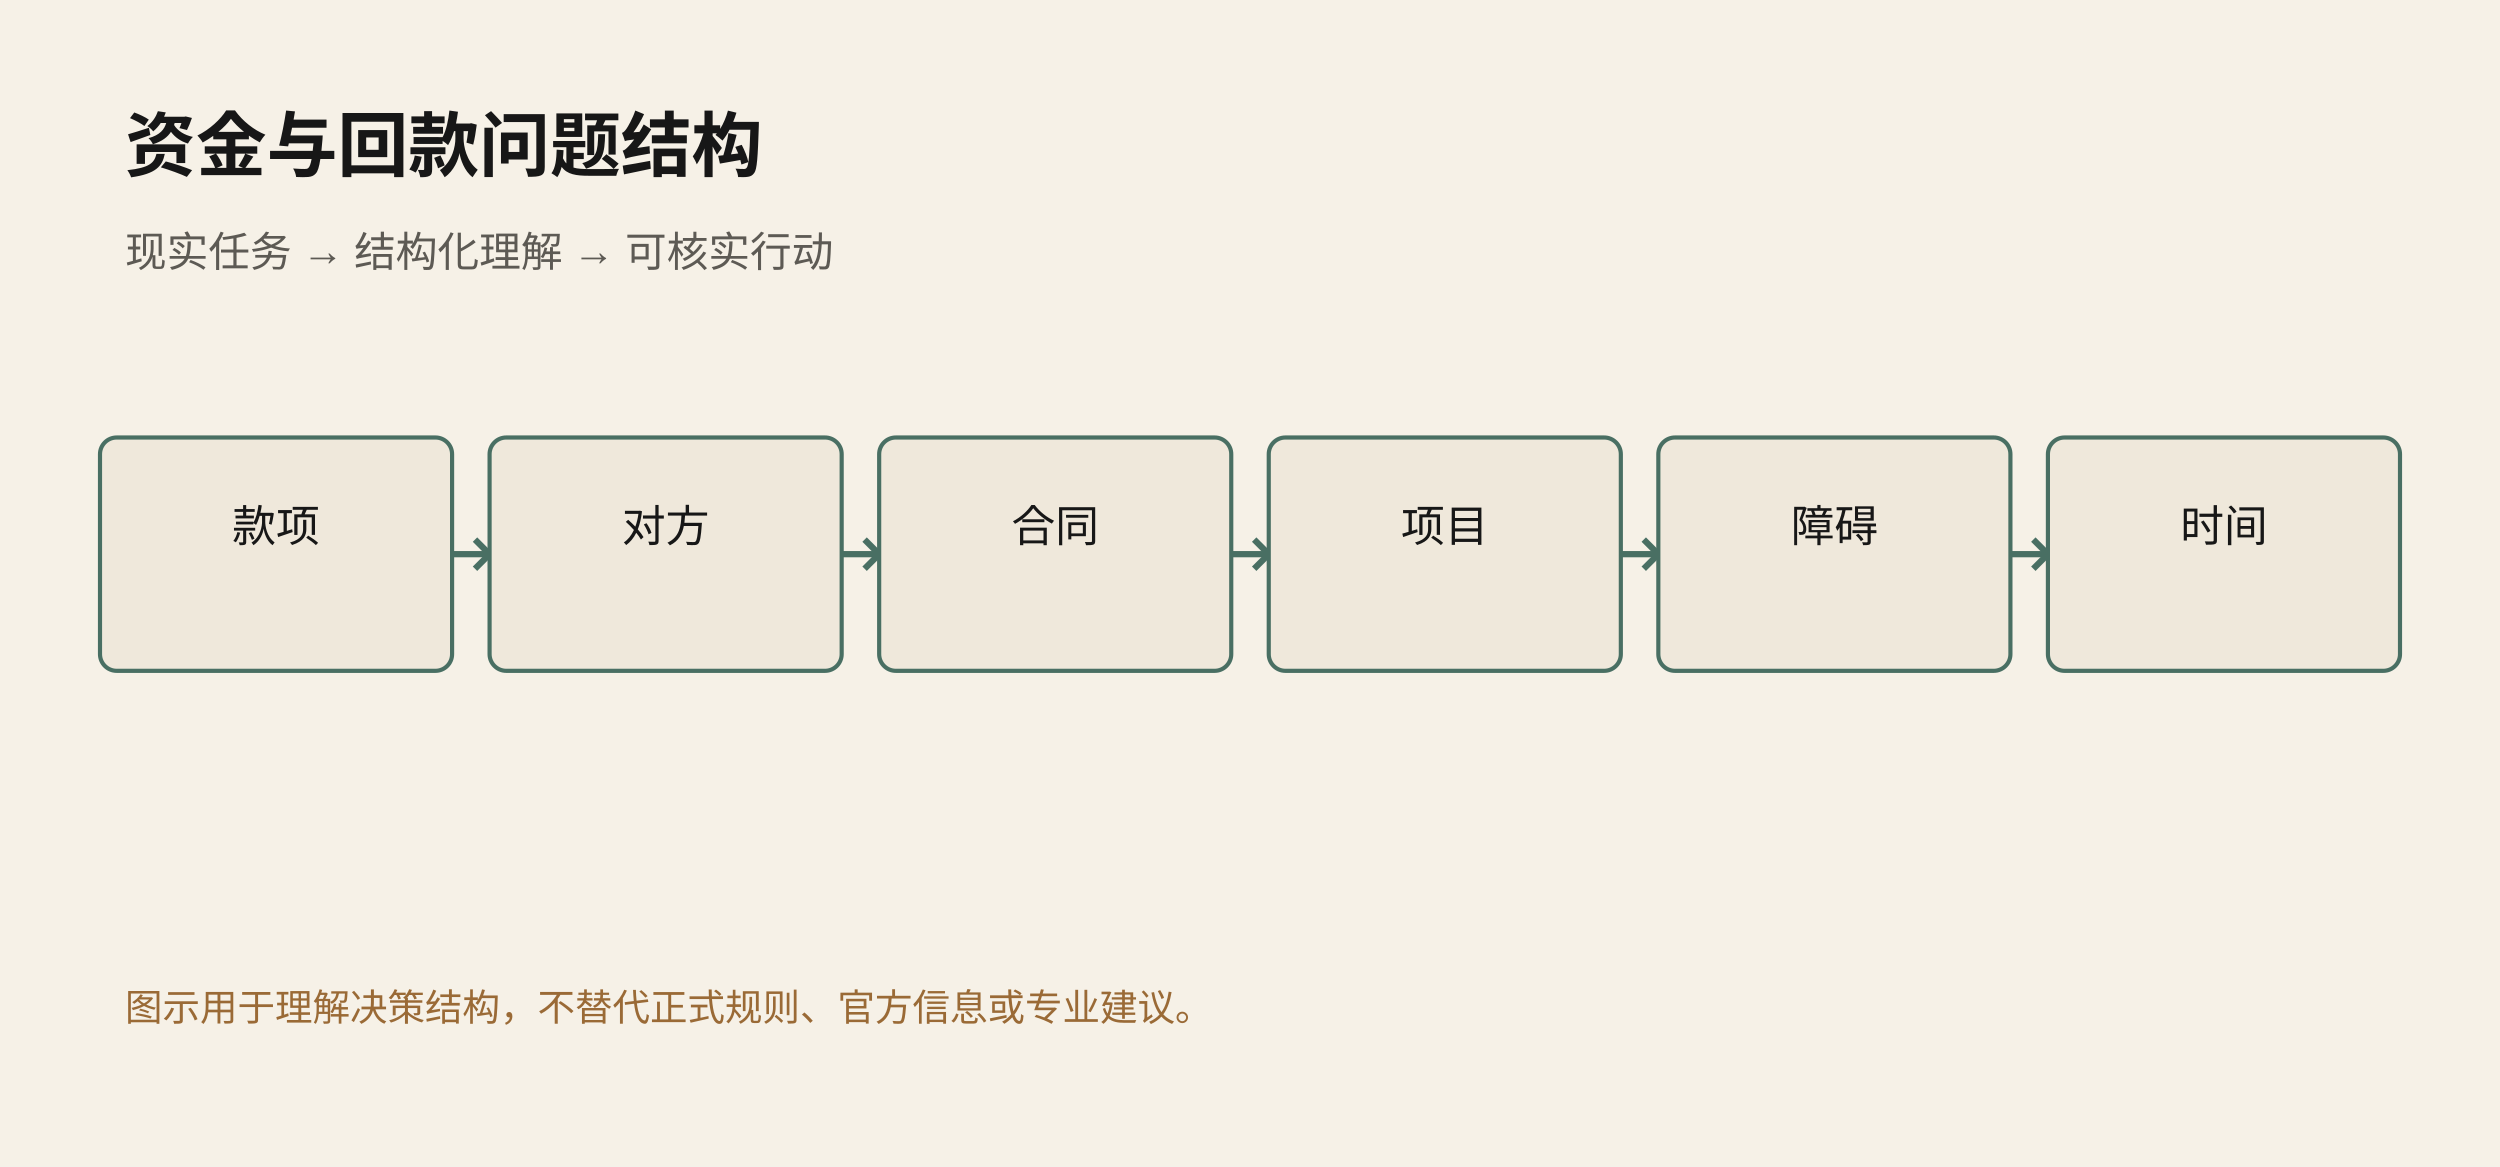
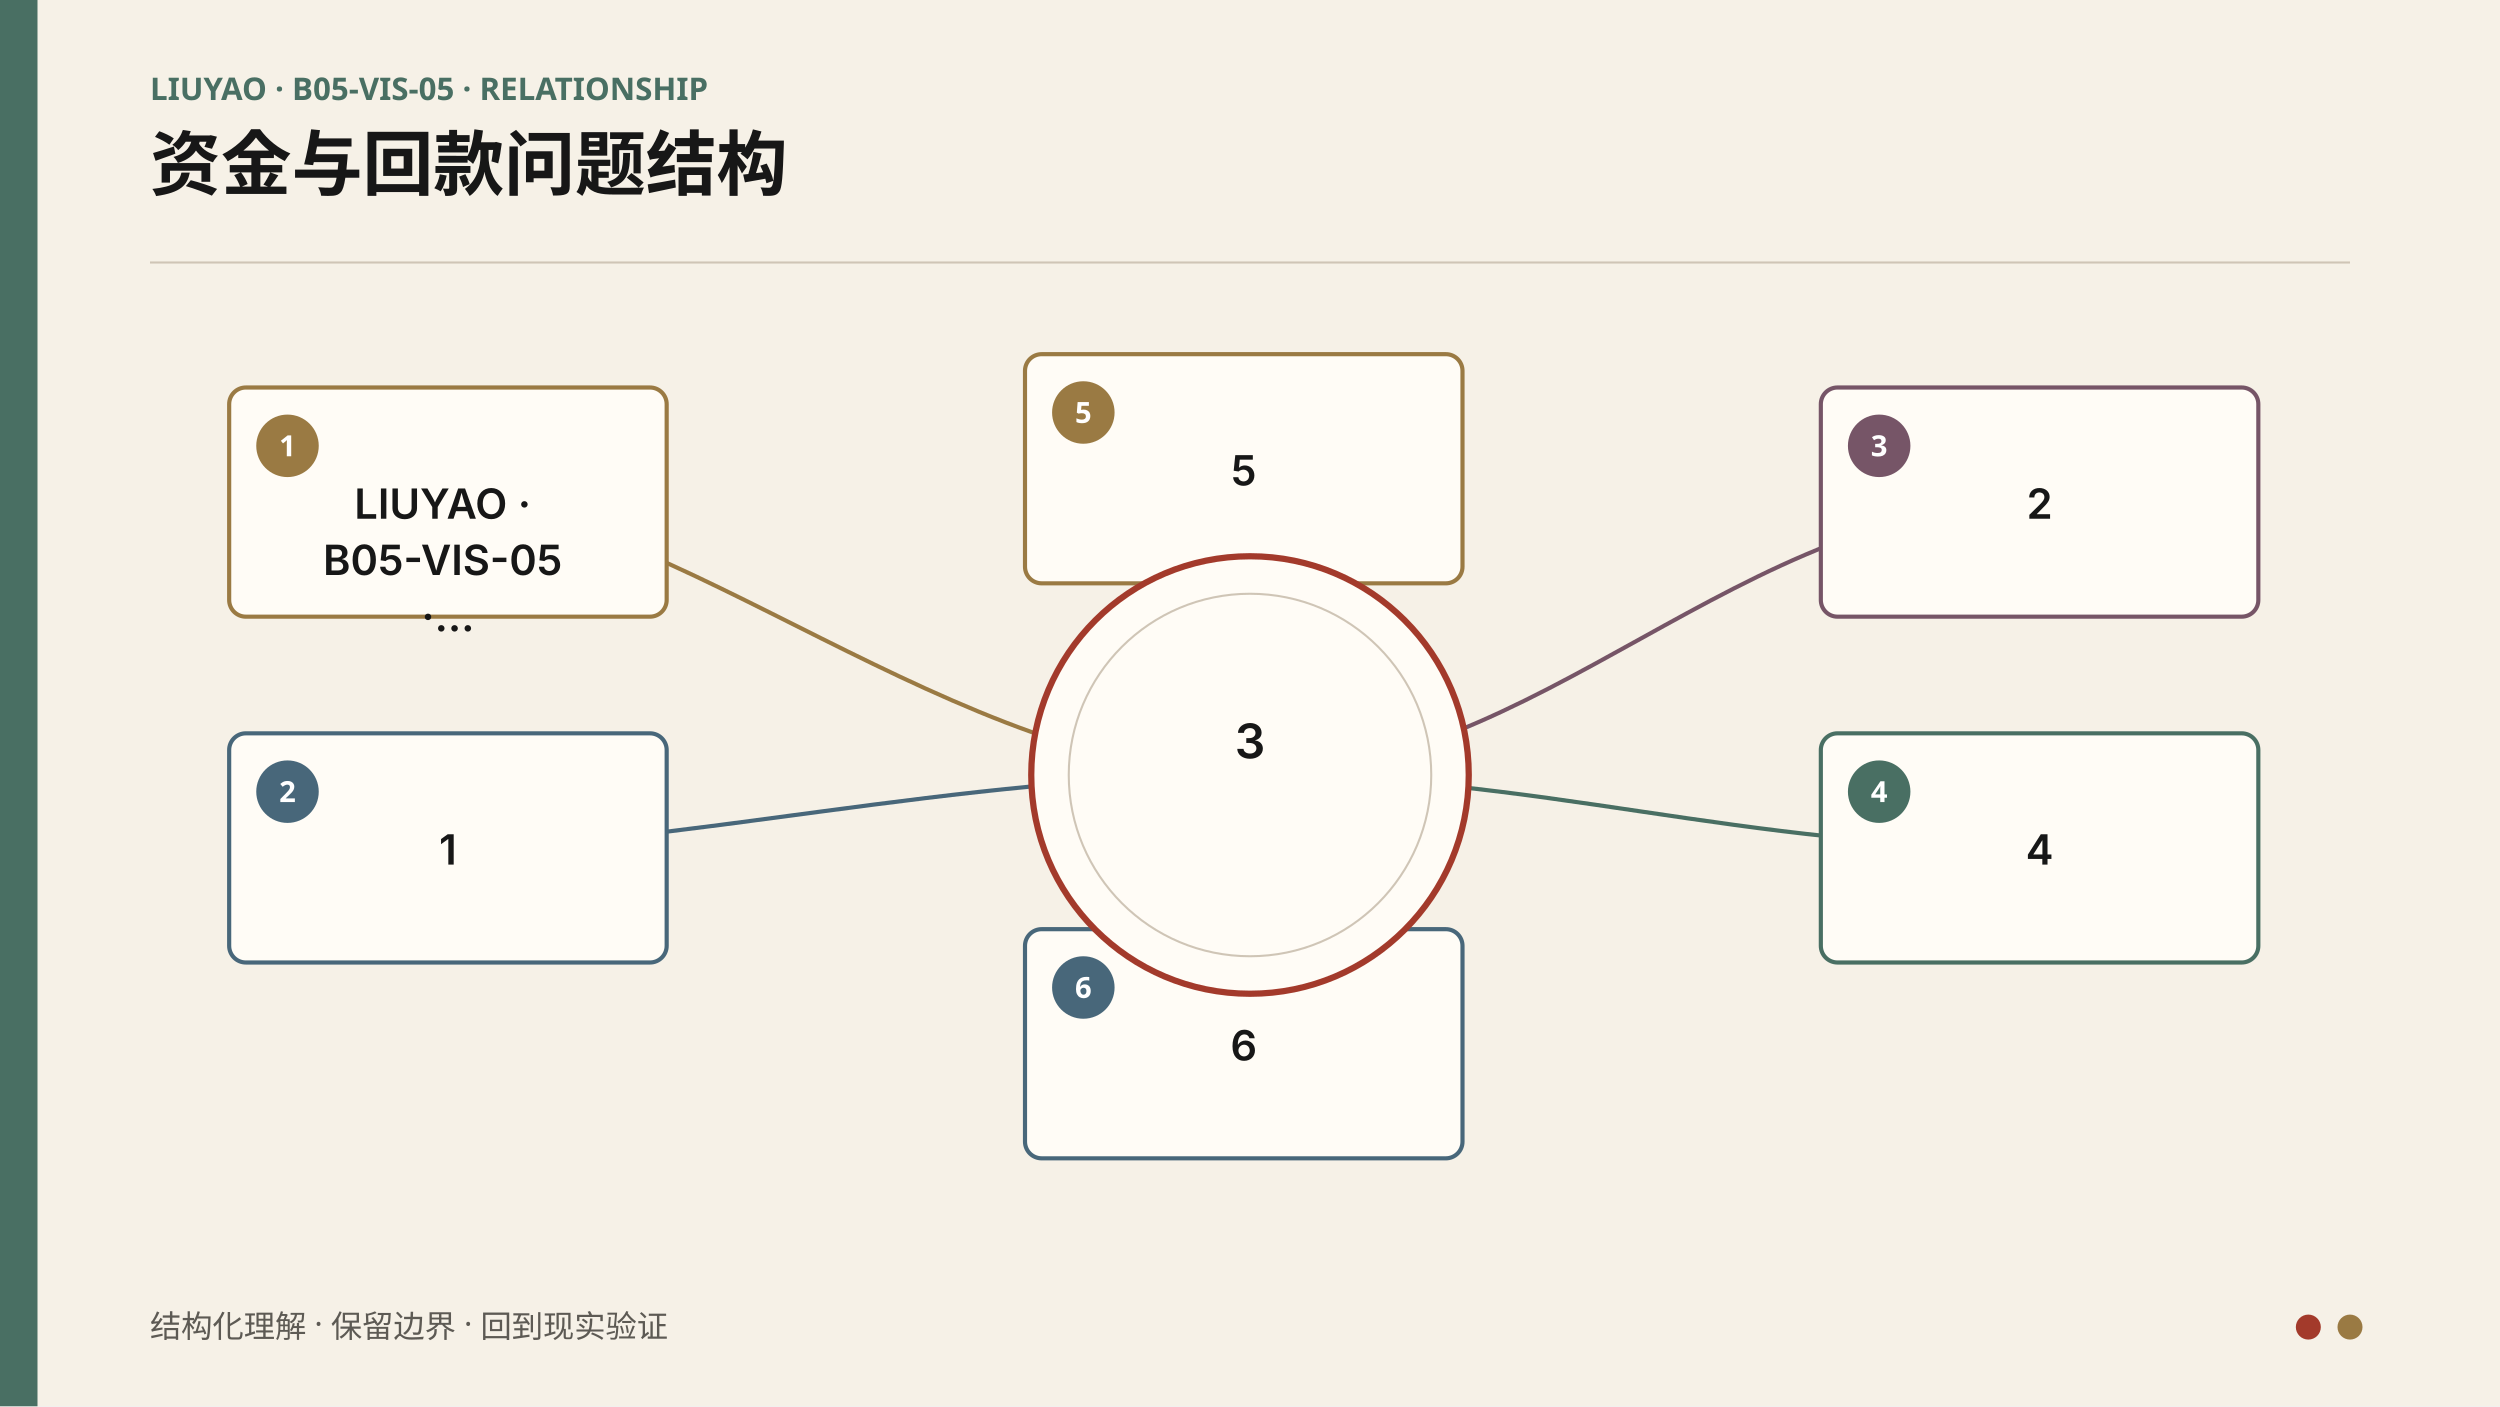
- <svg xmlns="http://www.w3.org/2000/svg" data-visual-system="LIUYAO_VISUAL_SYSTEM_V1" data-style="modern-eastern-analytical" data-canonicalization="content-growth-visual-style-v1" viewBox="0 0 1200 560">
-   <rect width="100%" height="100%" fill="#F6F1E7" />
-   <text x="60" y="82" font-size="34" font-weight="600" fill="#171717">资金与回款问题结构</text>
-   <text x="60" y="128" font-size="20" fill="#5D5A54">现实任务 → 结构化理解 → 可核实行动</text>
-   <rect x="48" y="210" width="169" height="112" rx="8" fill="#EFE8DB" stroke="#496F63" stroke-width="2" />
-   <text x="132.5" y="260" text-anchor="middle" font-size="21" fill="#171717">款项</text>
-   <line x1="217" y1="266" x2="235" y2="266" stroke="#496F63" stroke-width="3" />
-   <path d="M 228 259 L 235 266 L 228 273" fill="none" stroke="#496F63" stroke-width="3" />
-   <rect x="235" y="210" width="169" height="112" rx="8" fill="#EFE8DB" stroke="#496F63" stroke-width="2" />
-   <text x="319.5" y="260" text-anchor="middle" font-size="21" fill="#171717">对方</text>
-   <line x1="404" y1="266" x2="422" y2="266" stroke="#496F63" stroke-width="3" />
-   <path d="M 415 259 L 422 266 L 415 273" fill="none" stroke="#496F63" stroke-width="3" />
-   <rect x="422" y="210" width="169" height="112" rx="8" fill="#EFE8DB" stroke="#496F63" stroke-width="2" />
-   <text x="506.5" y="260" text-anchor="middle" font-size="21" fill="#171717">合同</text>
-   <line x1="591" y1="266" x2="609" y2="266" stroke="#496F63" stroke-width="3" />
-   <path d="M 602 259 L 609 266 L 602 273" fill="none" stroke="#496F63" stroke-width="3" />
-   <rect x="609" y="210" width="169" height="112" rx="8" fill="#EFE8DB" stroke="#496F63" stroke-width="2" />
-   <text x="693.5" y="260" text-anchor="middle" font-size="21" fill="#171717">项目</text>
-   <line x1="778" y1="266" x2="796" y2="266" stroke="#496F63" stroke-width="3" />
-   <path d="M 789 259 L 796 266 L 789 273" fill="none" stroke="#496F63" stroke-width="3" />
-   <rect x="796" y="210" width="169" height="112" rx="8" fill="#EFE8DB" stroke="#496F63" stroke-width="2" />
-   <text x="880.5" y="260" text-anchor="middle" font-size="21" fill="#171717">障碍</text>
-   <line x1="965" y1="266" x2="983" y2="266" stroke="#496F63" stroke-width="3" />
-   <path d="M 976 259 L 983 266 L 976 273" fill="none" stroke="#496F63" stroke-width="3" />
-   <rect x="983" y="210" width="169" height="112" rx="8" fill="#EFE8DB" stroke="#496F63" stroke-width="2" />
-   <text x="1067.5" y="260" text-anchor="middle" font-size="21" fill="#171717">时间</text>
-   <text x="60" y="490" font-size="18" fill="#9A6A36">图示用于理解决策结构，不替代正式规则、官方信息或专业建议。</text>
+ <svg xmlns="http://www.w3.org/2000/svg" data-visual-system="LIUYAO_VISUAL_SYSTEM_V1" data-style="modern-eastern-analytical" data-art-direction="content-growth-visual-v2" data-layout="relationship" width="1200" height="675" viewBox="0 0 1200 675" role="img" aria-labelledby="title desc">
+   <rect width="1200" height="675" fill="#F6F1E7" />
+   <rect x="0" y="0" width="18" height="675" fill="#496F63" />
+   <text x="72" y="48" fill="#496F63" font-size="15" font-weight="700" letter-spacing="0" font-family="system-ui, sans-serif">LIUYAO · B05-VIS-05 · RELATIONSHIP</text>
+   <text x="72" y="91" text-anchor="start" fill="#171717" font-size="34" font-weight="750" font-family="system-ui, -apple-system, BlinkMacSystemFont, 'Segoe UI', sans-serif">
+     <tspan x="72" dy="0">资金与回款问题结构</tspan>
+   </text>
+   <line x1="72" y1="126" x2="1128" y2="126" stroke="#CFC5B6" stroke-width="1" />
+   <path d="M 600 372 C 460 372, 320 241, 215 241" fill="none" stroke="#9A7A43" stroke-width="2" />
+   <rect x="110" y="186" width="210" height="110" rx="8" fill="#FFFCF6" stroke="#9A7A43" stroke-width="2" />
+   <circle cx="138" cy="214" r="15" fill="#9A7A43" />
+   <text x="138" y="219" text-anchor="middle" fill="#fff" font-size="14" font-weight="700" font-family="system-ui, sans-serif">1</text>
+   <text x="215" y="249" text-anchor="middle" fill="#171717" font-size="20" font-weight="600" font-family="system-ui, -apple-system, BlinkMacSystemFont, 'Segoe UI', sans-serif">
+     <tspan x="215" dy="0">LIUYAO ·</tspan>
+     <tspan x="215" dy="27">B05-VIS-05</tspan>
+     <tspan x="215" dy="27">·…</tspan>
+   </text>
+   <path d="M 600 372 C 460 372, 320 407, 215 407" fill="none" stroke="#48677A" stroke-width="2" />
+   <rect x="110" y="352" width="210" height="110" rx="8" fill="#FFFCF6" stroke="#48677A" stroke-width="2" />
+   <circle cx="138" cy="380" r="15" fill="#48677A" />
+   <text x="138" y="385" text-anchor="middle" fill="#fff" font-size="14" font-weight="700" font-family="system-ui, sans-serif">2</text>
+   <text x="215" y="415" text-anchor="middle" fill="#171717" font-size="20" font-weight="600" font-family="system-ui, -apple-system, BlinkMacSystemFont, 'Segoe UI', sans-serif">
+     <tspan x="215" dy="0">1</tspan>
+   </text>
+   <path d="M 600 372 C 740 372, 834 241, 979 241" fill="none" stroke="#765567" stroke-width="2" />
+   <rect x="874" y="186" width="210" height="110" rx="8" fill="#FFFCF6" stroke="#765567" stroke-width="2" />
+   <circle cx="902" cy="214" r="15" fill="#765567" />
+   <text x="902" y="219" text-anchor="middle" fill="#fff" font-size="14" font-weight="700" font-family="system-ui, sans-serif">3</text>
+   <text x="979" y="249" text-anchor="middle" fill="#171717" font-size="20" font-weight="600" font-family="system-ui, -apple-system, BlinkMacSystemFont, 'Segoe UI', sans-serif">
+     <tspan x="979" dy="0">2</tspan>
+   </text>
+   <path d="M 600 372 C 740 372, 834 407, 979 407" fill="none" stroke="#496F63" stroke-width="2" />
+   <rect x="874" y="352" width="210" height="110" rx="8" fill="#FFFCF6" stroke="#496F63" stroke-width="2" />
+   <circle cx="902" cy="380" r="15" fill="#496F63" />
+   <text x="902" y="385" text-anchor="middle" fill="#fff" font-size="14" font-weight="700" font-family="system-ui, sans-serif">4</text>
+   <text x="979" y="415" text-anchor="middle" fill="#171717" font-size="20" font-weight="600" font-family="system-ui, -apple-system, BlinkMacSystemFont, 'Segoe UI', sans-serif">
+     <tspan x="979" dy="0">4</tspan>
+   </text>
+   <path d="M 600 372 C 460 372, 702 225, 597 225" fill="none" stroke="#9A7A43" stroke-width="2" />
+   <rect x="492" y="170" width="210" height="110" rx="8" fill="#FFFCF6" stroke="#9A7A43" stroke-width="2" />
+   <circle cx="520" cy="198" r="15" fill="#9A7A43" />
+   <text x="520" y="203" text-anchor="middle" fill="#fff" font-size="14" font-weight="700" font-family="system-ui, sans-serif">5</text>
+   <text x="597" y="233" text-anchor="middle" fill="#171717" font-size="20" font-weight="600" font-family="system-ui, -apple-system, BlinkMacSystemFont, 'Segoe UI', sans-serif">
+     <tspan x="597" dy="0">5</tspan>
+   </text>
+   <path d="M 600 372 C 460 372, 702 501, 597 501" fill="none" stroke="#48677A" stroke-width="2" />
+   <rect x="492" y="446" width="210" height="110" rx="8" fill="#FFFCF6" stroke="#48677A" stroke-width="2" />
+   <circle cx="520" cy="474" r="15" fill="#48677A" />
+   <text x="520" y="479" text-anchor="middle" fill="#fff" font-size="14" font-weight="700" font-family="system-ui, sans-serif">6</text>
+   <text x="597" y="509" text-anchor="middle" fill="#171717" font-size="20" font-weight="600" font-family="system-ui, -apple-system, BlinkMacSystemFont, 'Segoe UI', sans-serif">
+     <tspan x="597" dy="0">6</tspan>
+   </text>
+   <circle cx="600" cy="372" r="105" fill="#FFFCF6" stroke="#A33A2B" stroke-width="3" />
+   <circle cx="600" cy="372" r="87" fill="none" stroke="#CFC5B6" stroke-width="1" />
+   <text x="600" y="364" text-anchor="middle" fill="#171717" font-size="23" font-weight="600" font-family="system-ui, -apple-system, BlinkMacSystemFont, 'Segoe UI', sans-serif">
+     <tspan x="600" dy="0">3</tspan>
+   </text>
+   <text x="72" y="642" fill="#5D5A54" font-size="15" font-family="system-ui, sans-serif">结构化理解 · 保留边界 · 回到现实验证</text>
+   <circle cx="1108" cy="637" r="6" fill="#A33A2B" />
+   <circle cx="1128" cy="637" r="6" fill="#9A7A43" />
</svg>
